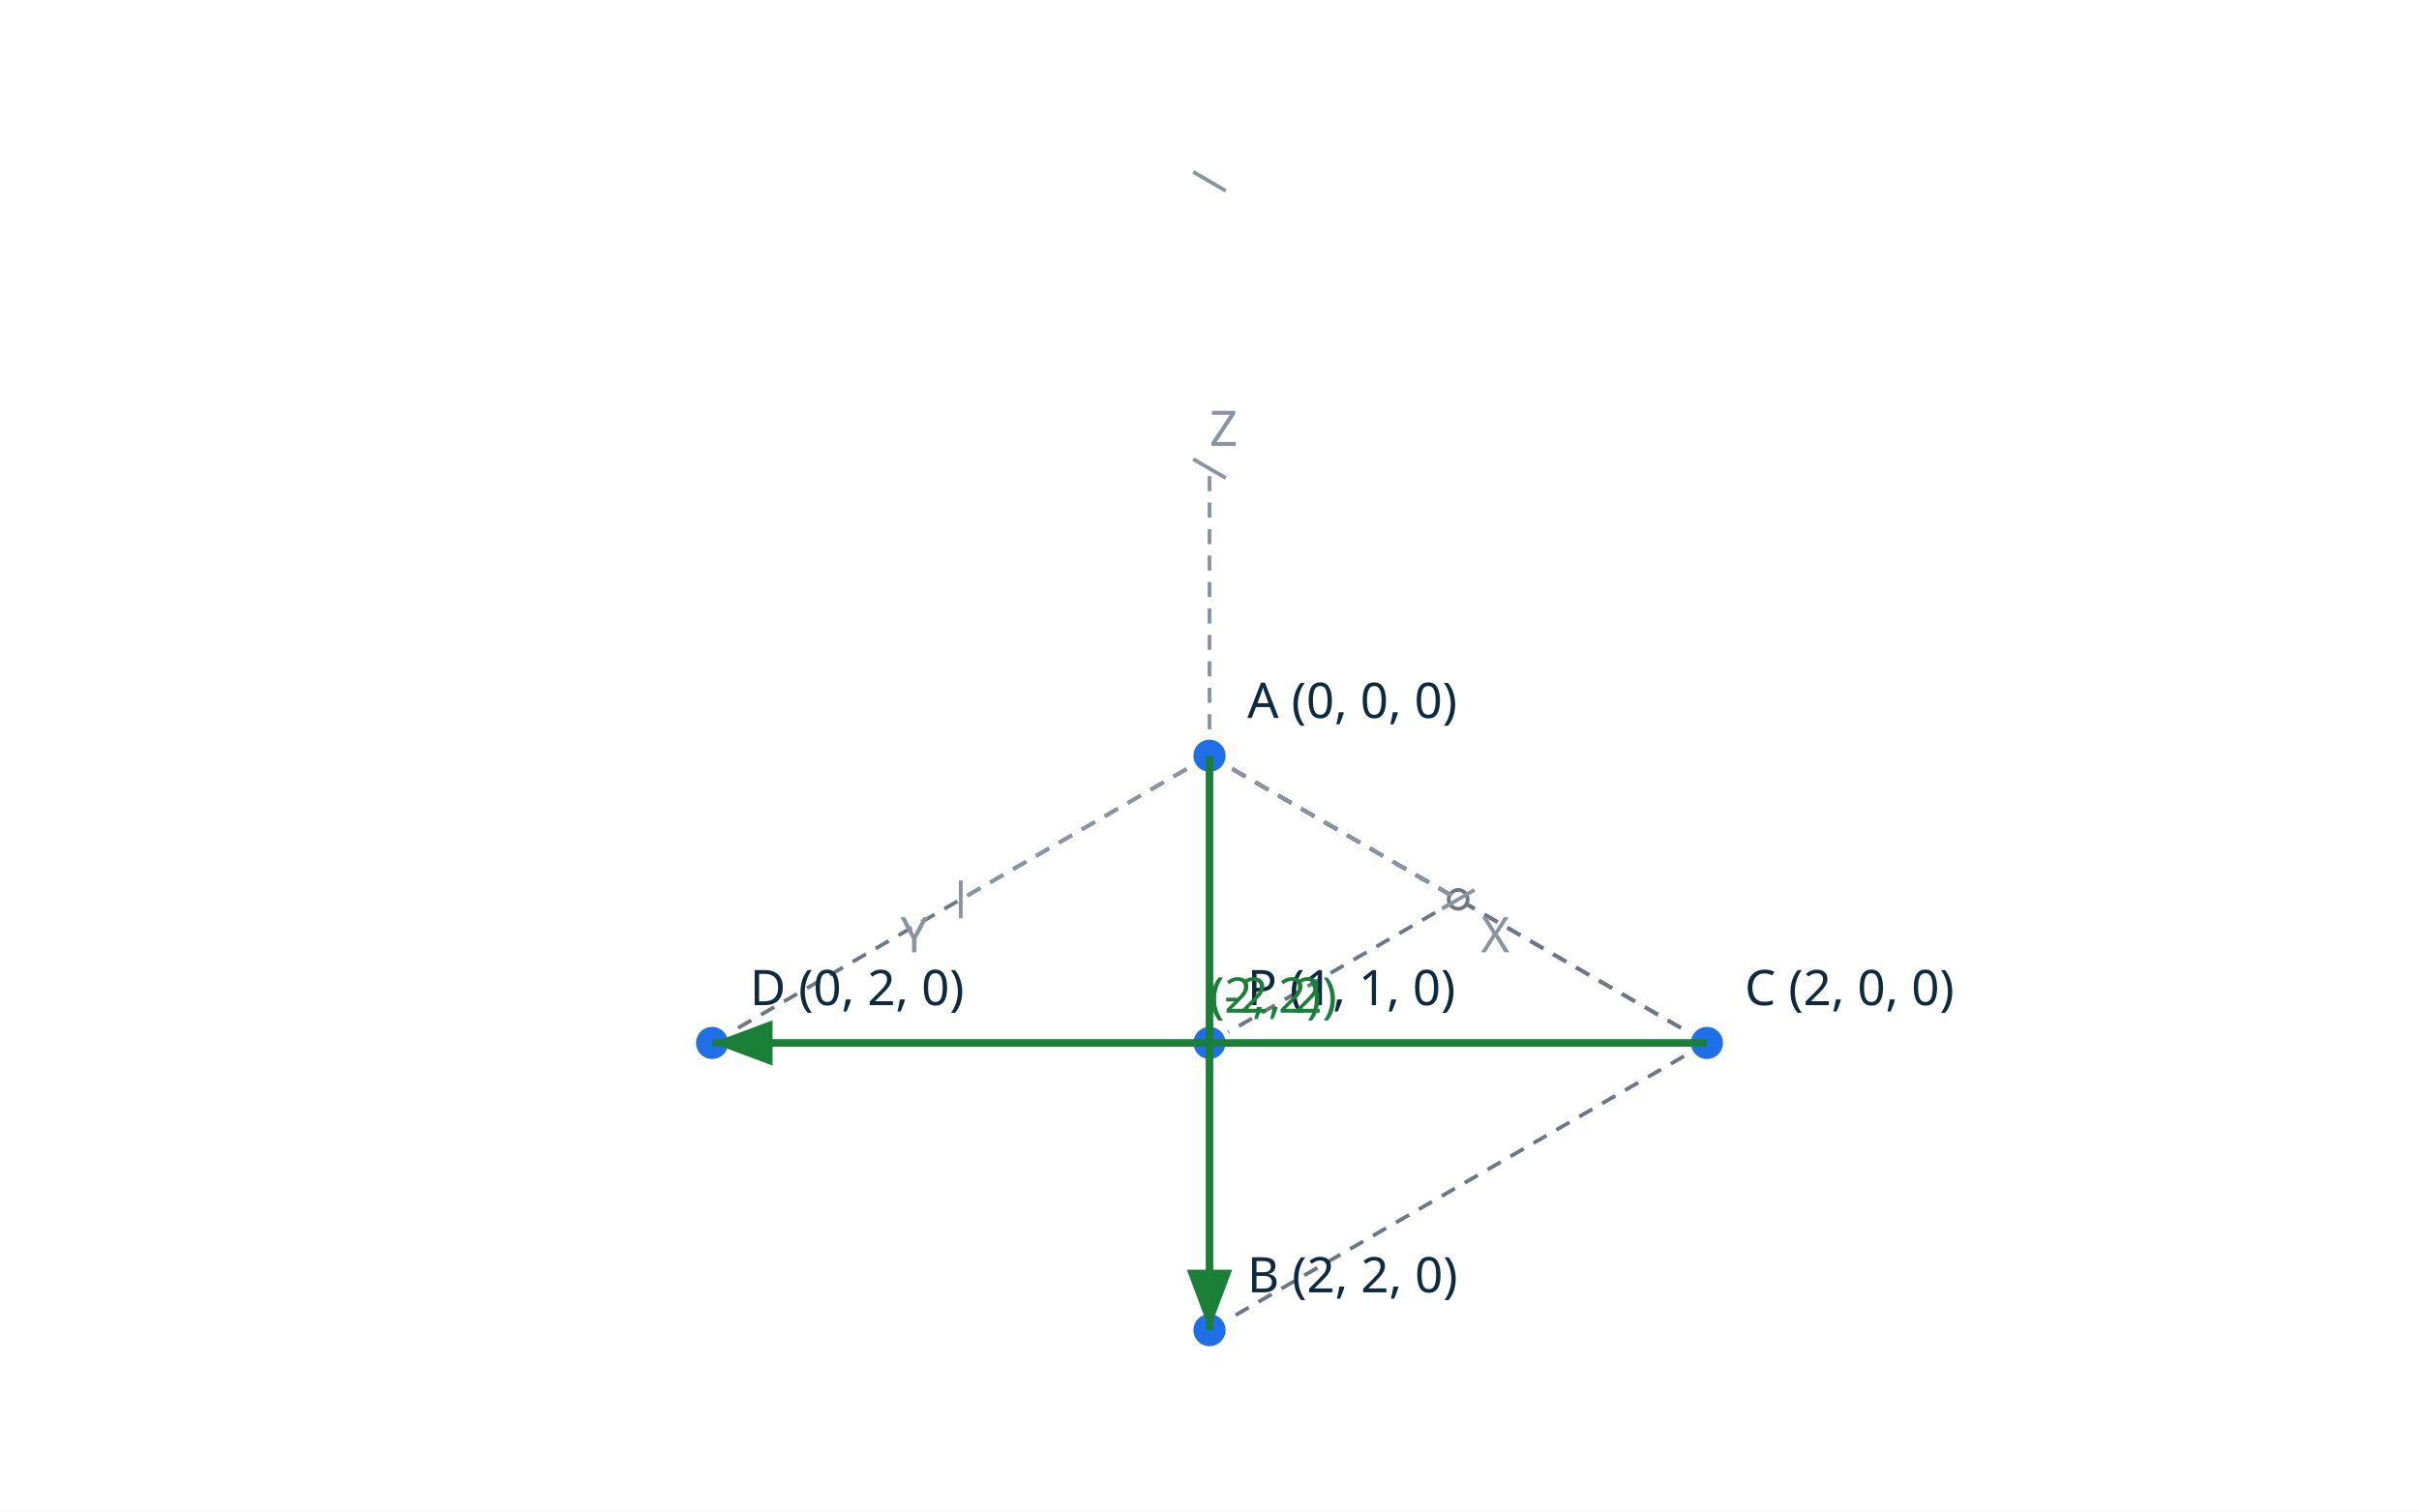
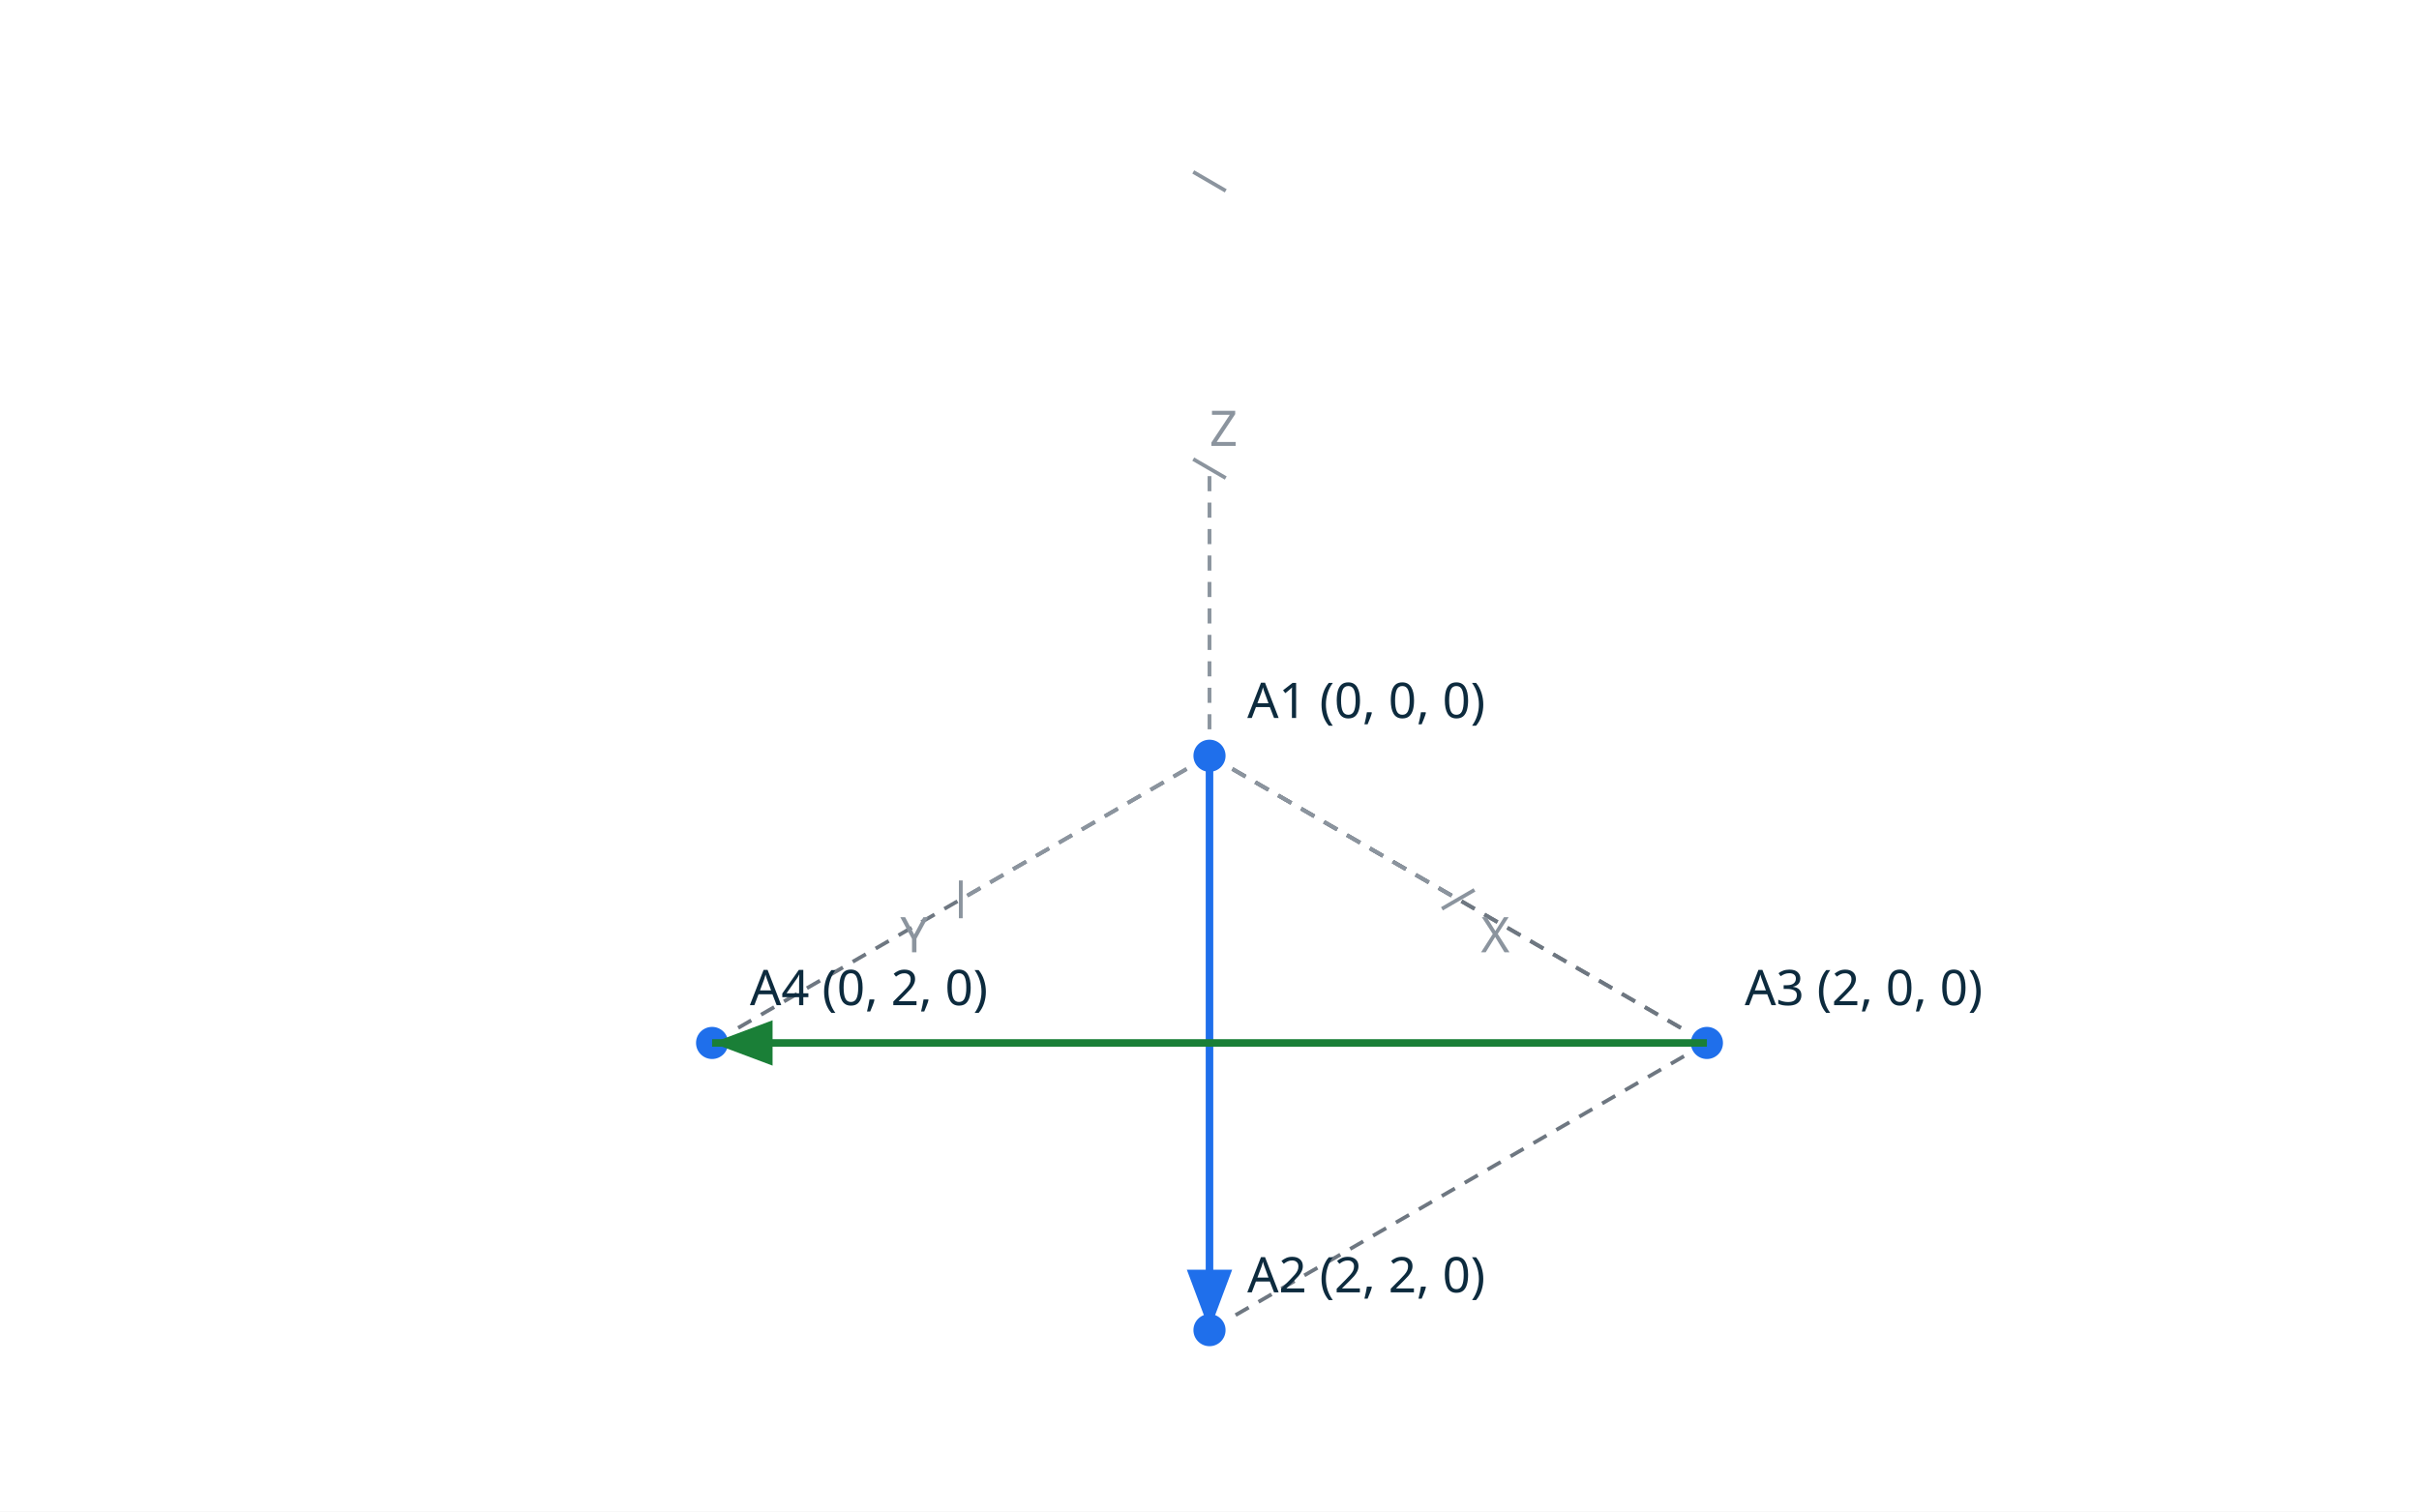
<svg xmlns="http://www.w3.org/2000/svg" viewBox="0 0 640 400" width="640" height="400">
  <rect width="640" height="400" fill="#ffffff" />
  <circle cx="320.0" cy="200.0" r="2.5" fill="#ffffff" stroke="#6e7781" stroke-width="1.0" />
  <circle cx="320.0" cy="200.0" r="2.5" fill="#ffffff" stroke="#6e7781" stroke-width="1.0" />
  <line x1="320.0" y1="200.0" x2="451.6" y2="276.0" stroke="#6e7781" stroke-width="1.0" stroke-dasharray="4 3" />
  <line x1="451.6" y1="276.0" x2="320.0" y2="352.0" stroke="#6e7781" stroke-width="1.0" stroke-dasharray="4 3" />
  <circle cx="451.6" cy="276.0" r="2.5" fill="#ffffff" stroke="#6e7781" stroke-width="1.0" />
  <circle cx="320.0" cy="352.0" r="2.5" fill="#ffffff" stroke="#6e7781" stroke-width="1.0" />
  <line x1="320.0" y1="200.0" x2="451.6" y2="276.0" stroke="#6e7781" stroke-width="1.0" stroke-dasharray="4 3" />
  <circle cx="451.6" cy="276.0" r="2.5" fill="#ffffff" stroke="#6e7781" stroke-width="1.0" />
  <circle cx="451.6" cy="276.0" r="2.5" fill="#ffffff" stroke="#6e7781" stroke-width="1.0" />
  <line x1="320.0" y1="200.0" x2="188.4" y2="276.0" stroke="#6e7781" stroke-width="1.0" stroke-dasharray="4 3" />
  <circle cx="320.0" cy="200.0" r="2.5" fill="#ffffff" stroke="#6e7781" stroke-width="1.0" />
  <circle cx="188.4" cy="276.0" r="2.5" fill="#ffffff" stroke="#6e7781" stroke-width="1.0" />
-   <line x1="320.0" y1="200.0" x2="385.8" y2="238.0" stroke="#6e7781" stroke-width="1.0" stroke-dasharray="4 3" />
-   <line x1="385.8" y1="238.0" x2="320.0" y2="276.0" stroke="#6e7781" stroke-width="1.0" stroke-dasharray="4 3" />
-   <circle cx="385.8" cy="238.0" r="2.5" fill="#ffffff" stroke="#6e7781" stroke-width="1.0" />
-   <circle cx="320.0" cy="276.0" r="2.5" fill="#ffffff" stroke="#6e7781" stroke-width="1.0" />
  <line x1="320.0" y1="200.0" x2="385.8" y2="238.0" stroke="#8b949e" stroke-width="1.0" stroke-dasharray="4 3" />
  <text x="391.8" y="252.0" fill="#8b949e" font-family="sans-serif" font-size="13">X</text>
  <line x1="320.0" y1="200.0" x2="254.2" y2="238.0" stroke="#8b949e" stroke-width="1.0" stroke-dasharray="4 3" />
  <text x="238.2" y="252.0" fill="#8b949e" font-family="sans-serif" font-size="13">Y</text>
  <line x1="320.0" y1="200.0" x2="320.0" y2="124.0" stroke="#8b949e" stroke-width="1.0" stroke-dasharray="4 3" />
  <text x="320.0" y="118.0" fill="#8b949e" font-family="sans-serif" font-size="13">Z</text>
  <circle cx="320.0" cy="200.0" r="2.5" fill="#8b949e" />
  <line x1="390.1" y1="235.5" x2="381.5" y2="240.5" stroke="#8b949e" stroke-width="1.0" />
  <line x1="456.0" y1="273.5" x2="447.3" y2="278.5" stroke="#8b949e" stroke-width="1.0" />
  <line x1="254.2" y1="243.0" x2="254.2" y2="233.0" stroke="#8b949e" stroke-width="1.0" />
  <line x1="188.4" y1="281.0" x2="188.4" y2="271.0" stroke="#8b949e" stroke-width="1.0" />
  <line x1="315.7" y1="121.5" x2="324.3" y2="126.5" stroke="#8b949e" stroke-width="1.0" />
  <line x1="315.7" y1="45.5" x2="324.3" y2="50.5" stroke="#8b949e" stroke-width="1.0" />
  <circle cx="320.0" cy="200.0" r="5.0" fill="#1f6feb" stroke="#ffffff" stroke-width="1.5" />
-   <text x="330.0" y="190.0" fill="#0d2b3e" font-family="sans-serif" font-size="13">A (0, 0, 0)</text>
+   <text x="330.0" y="190.0" fill="#0d2b3e" font-family="sans-serif" font-size="13">A1 (0, 0, 0)</text>
  <circle cx="320.0" cy="352.0" r="5.0" fill="#1f6feb" stroke="#ffffff" stroke-width="1.5" />
-   <text x="330.0" y="342.0" fill="#0d2b3e" font-family="sans-serif" font-size="13">B (2, 2, 0)</text>
+   <text x="330.0" y="342.0" fill="#0d2b3e" font-family="sans-serif" font-size="13">A2 (2, 2, 0)</text>
  <circle cx="451.6" cy="276.0" r="5.0" fill="#1f6feb" stroke="#ffffff" stroke-width="1.5" />
-   <text x="461.6" y="266.0" fill="#0d2b3e" font-family="sans-serif" font-size="13">C (2, 0, 0)</text>
+   <text x="461.6" y="266.0" fill="#0d2b3e" font-family="sans-serif" font-size="13">A3 (2, 0, 0)</text>
  <circle cx="188.4" cy="276.0" r="5.0" fill="#1f6feb" stroke="#ffffff" stroke-width="1.5" />
-   <text x="198.4" y="266.0" fill="#0d2b3e" font-family="sans-serif" font-size="13">D (0, 2, 0)</text>
-   <circle cx="320.0" cy="276.0" r="5.0" fill="#1f6feb" stroke="#ffffff" stroke-width="1.5" />
-   <text x="330.0" y="266.0" fill="#0d2b3e" font-family="sans-serif" font-size="13">P (1, 1, 0)</text>
+   <text x="198.4" y="266.0" fill="#0d2b3e" font-family="sans-serif" font-size="13">A4 (0, 2, 0)</text>
  <defs>
    <marker id="arrow" markerWidth="10" markerHeight="10" refX="8" refY="3" orient="auto">
      <path d="M0,0 L8,3 L0,6 z" fill="#1a7f37" />
    </marker>
+     <marker id="arrow1" markerWidth="10" markerHeight="10" refX="8" refY="3" orient="auto">
+       <path d="M0,0 L8,3 L0,6 z" fill="#1f6feb" />
+     </marker>
+     <marker id="arrow2" markerWidth="10" markerHeight="10" refX="8" refY="3" orient="auto">
+       <path d="M0,0 L8,3 L0,6 z" fill="#1a7f37" />
+     </marker>
  </defs>
-   <line x1="320.0" y1="200.0" x2="320.0" y2="352.0" stroke="#1a7f37" stroke-width="2.0" marker-end="url(#arrow)" />
-   <text x="320.0" y="268.0" fill="#1a7f37" font-family="sans-serif" font-size="13">(2, 2)</text>
-   <line x1="451.6" y1="276.0" x2="188.4" y2="276.0" stroke="#1a7f37" stroke-width="2.0" marker-end="url(#arrow)" />
-   <text x="320.0" y="268.0" fill="#1a7f37" font-family="sans-serif" font-size="13">(-2, 2)</text>
+   <line x1="320.0" y1="200.0" x2="320.0" y2="352.0" stroke="#1f6feb" stroke-width="2.0" marker-end="url(#arrow1)" />
+   <line x1="451.6" y1="276.0" x2="188.4" y2="276.0" stroke="#1a7f37" stroke-width="2.0" marker-end="url(#arrow2)" />
</svg>
